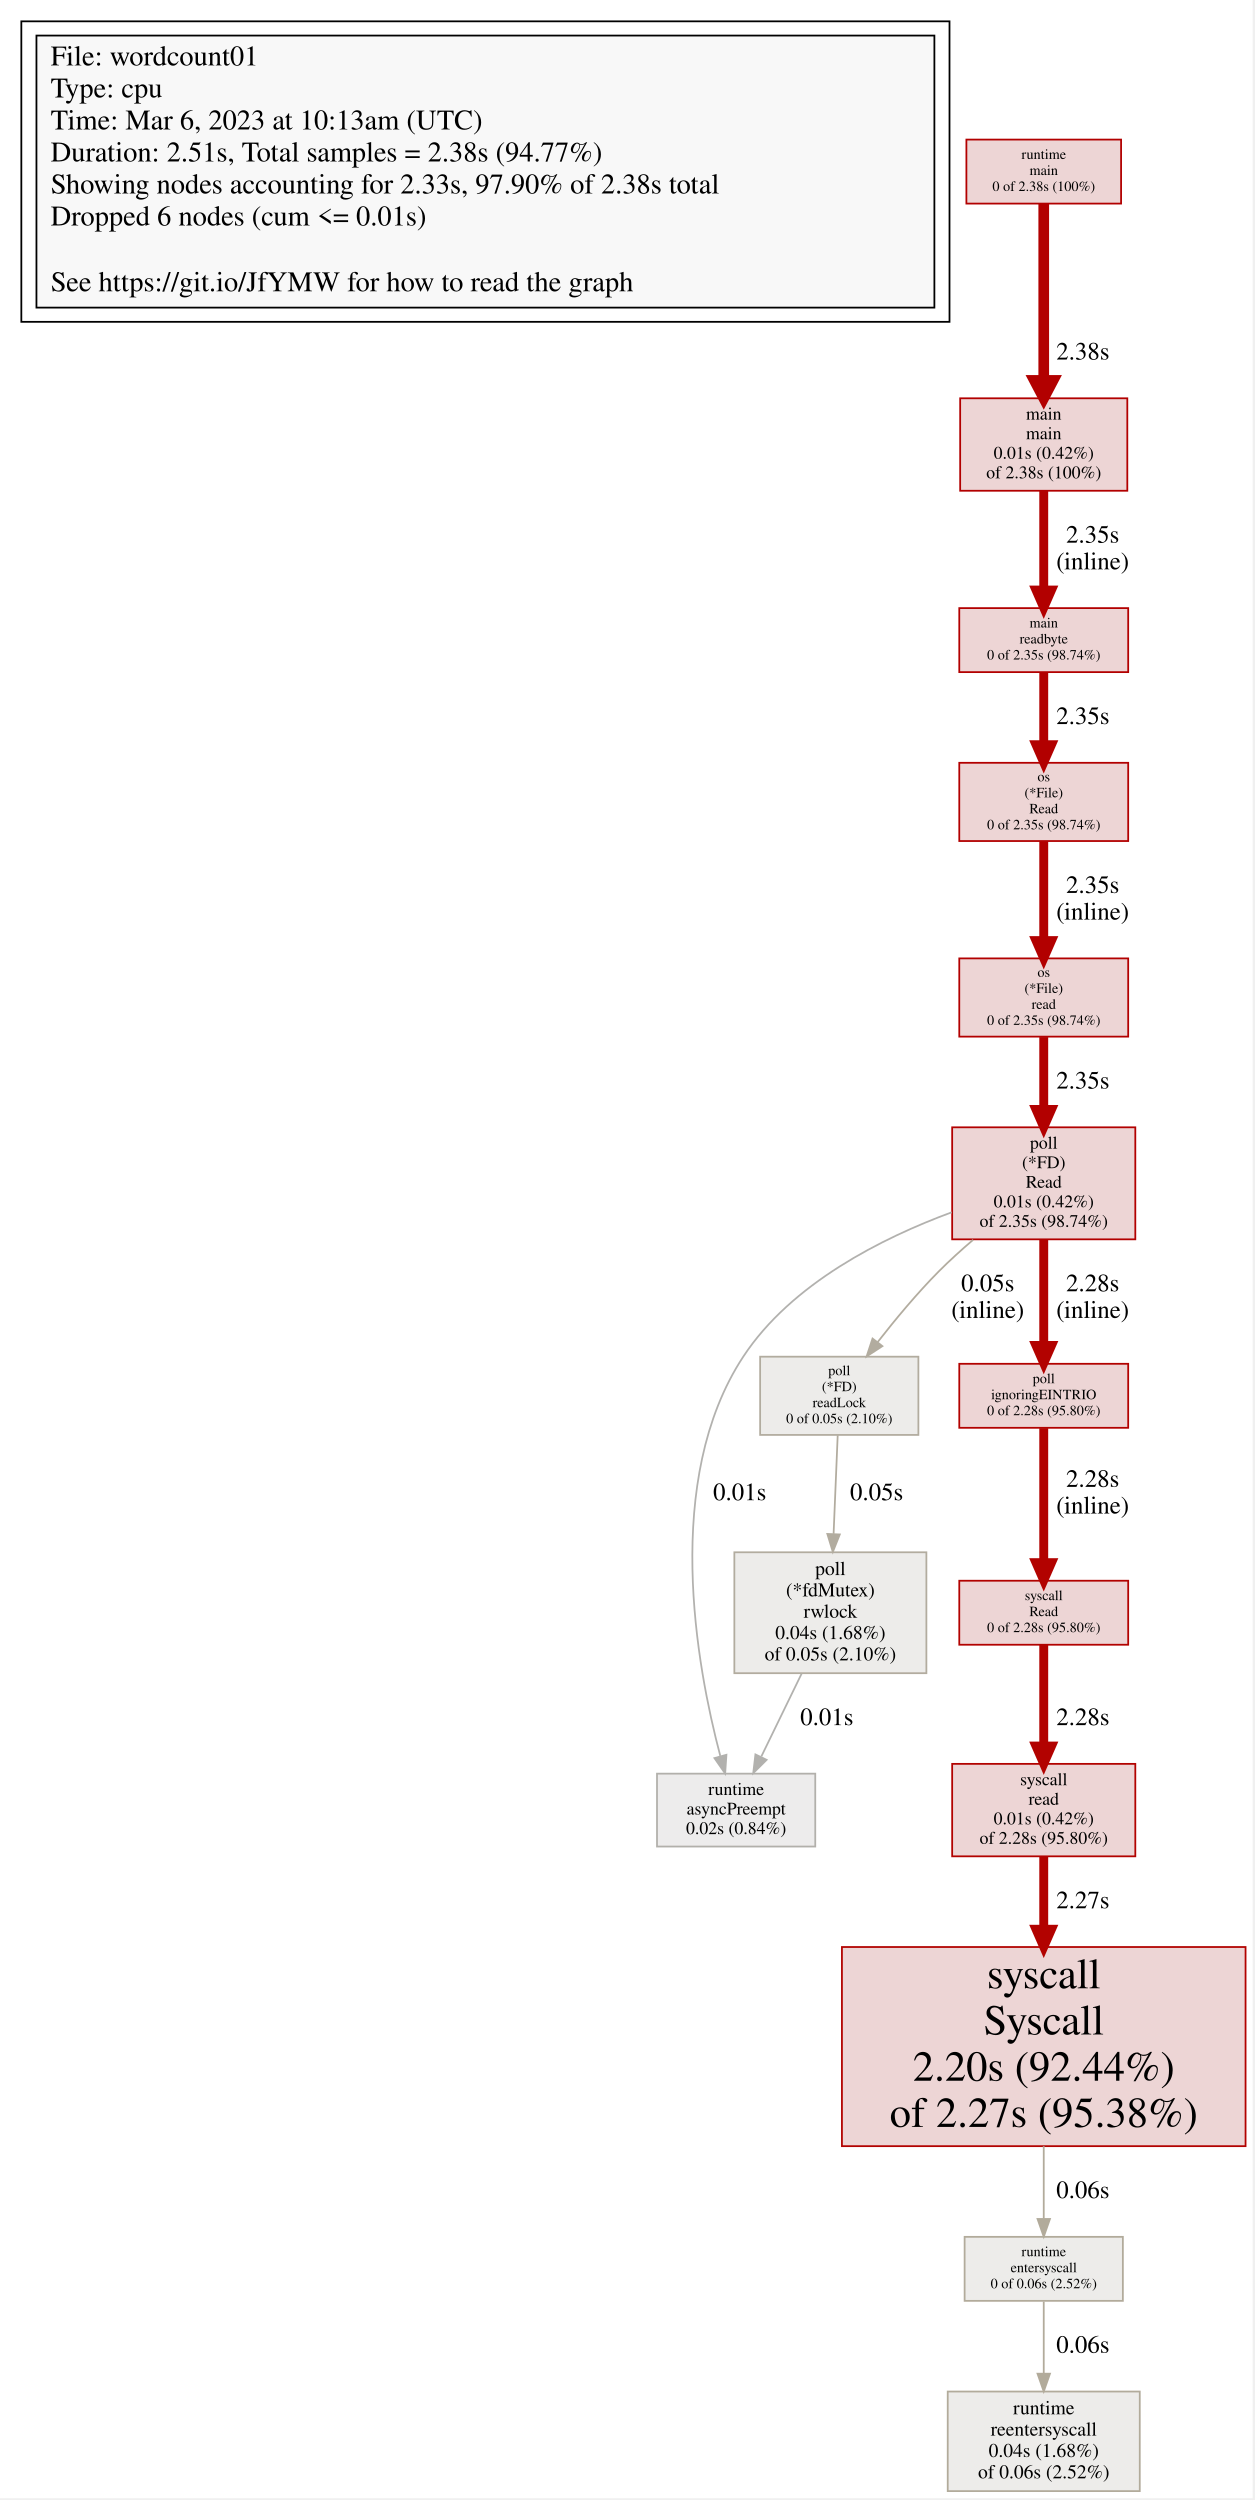
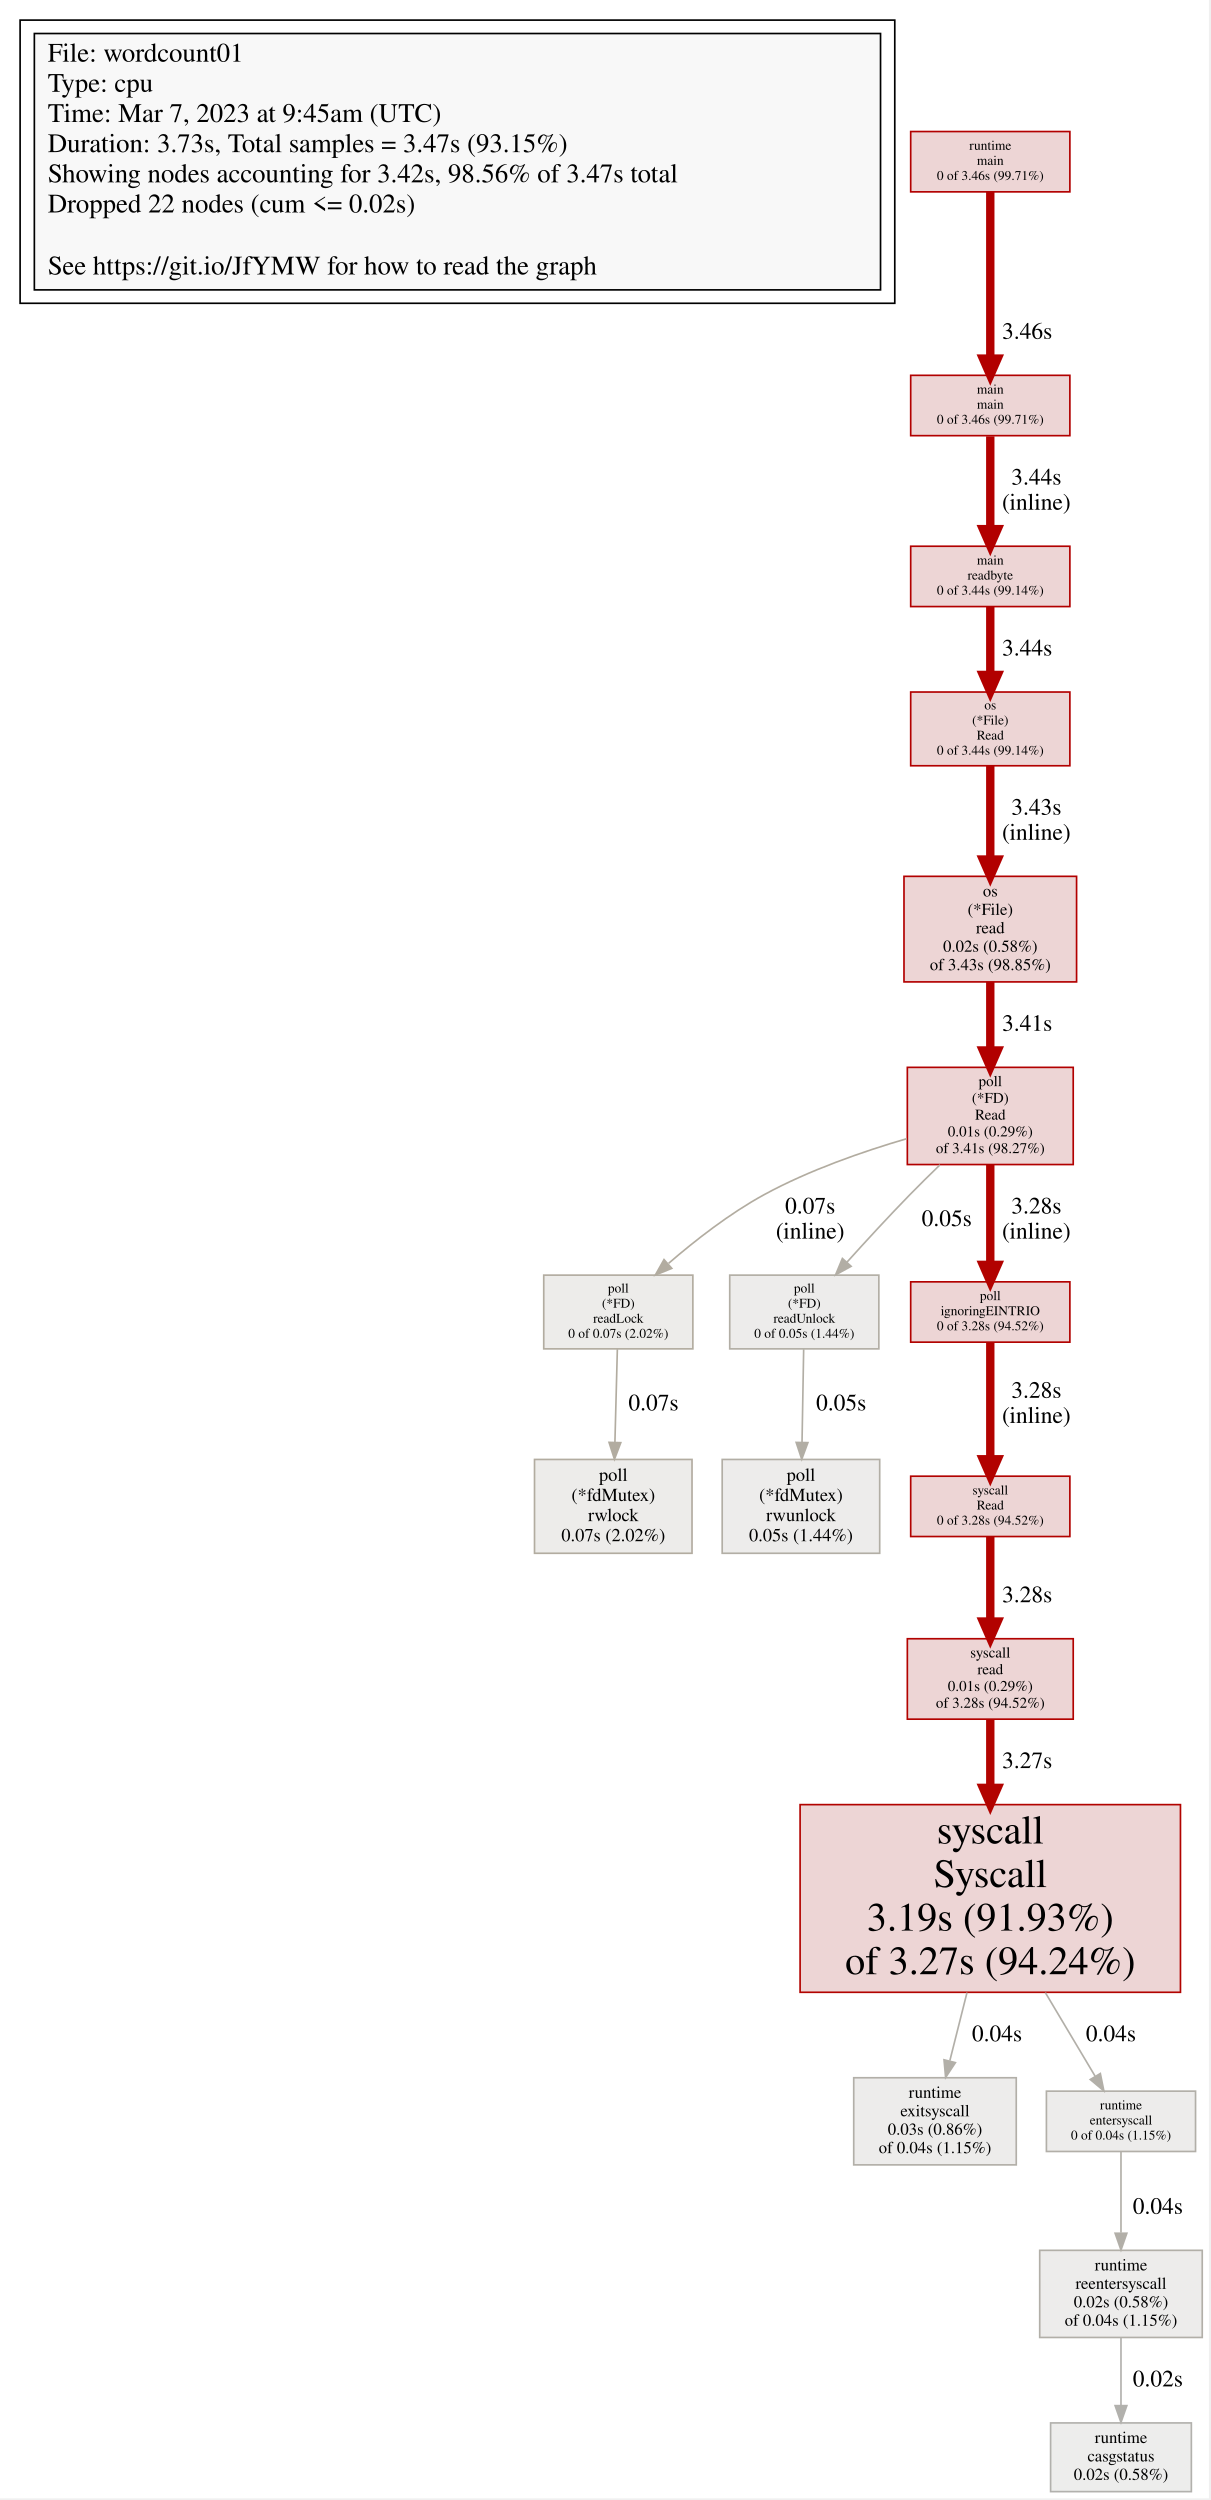
<svg xmlns="http://www.w3.org/2000/svg" xmlns:xlink="http://www.w3.org/1999/xlink" width="100%" height="100%">
  <g id="viewport" transform="scale(0.5,0.5) translate(0,0)">
-     <g id="graph0" class="graph" transform="scale(1 1) rotate(0) translate(4 1401)">
-       <polygon fill="white" stroke="transparent" points="-4,4 -4,-1401 700.5,-1401 700.5,4 -4,4" />
+     <g id="graph0" class="graph" transform="scale(1 1) rotate(0) translate(4 1487)">
+       <polygon fill="white" stroke="transparent" points="-4,4 -4,-1487 717.5,-1487 717.5,4 -4,4" />
      <g id="clust1" class="cluster">
-         <polygon fill="none" stroke="black" points="8,-1220 8,-1389 530,-1389 530,-1220 8,-1220" />
+         <polygon fill="none" stroke="black" points="8,-1306 8,-1475 530,-1475 530,-1306 8,-1306" />
      </g>
      <g id="node1" class="node">
        <g id="a_node1">
          <a xlink:title="wordcount01">
-             <polygon fill="#f8f8f8" stroke="black" points="521.5,-1381 16.5,-1381 16.5,-1228 521.5,-1228 521.5,-1381" />
-             <text text-anchor="start" x="24.5" y="-1364.2" font-family="Times,serif" font-size="16.00">File: wordcount01</text>
-             <text text-anchor="start" x="24.5" y="-1346.2" font-family="Times,serif" font-size="16.00">Type: cpu</text>
-             <text text-anchor="start" x="24.5" y="-1328.2" font-family="Times,serif" font-size="16.00">Time: Mar 6, 2023 at 10:13am (UTC)</text>
-             <text text-anchor="start" x="24.5" y="-1310.2" font-family="Times,serif" font-size="16.00">Duration: 2.51s, Total samples = 2.38s (94.77%)</text>
-             <text text-anchor="start" x="24.5" y="-1292.2" font-family="Times,serif" font-size="16.00">Showing nodes accounting for 2.33s, 97.90% of 2.38s total</text>
-             <text text-anchor="start" x="24.5" y="-1274.2" font-family="Times,serif" font-size="16.00">Dropped 6 nodes (cum &lt;= 0.01s)</text>
-             <text text-anchor="start" x="24.5" y="-1237.2" font-family="Times,serif" font-size="16.00">See https://git.io/JfYMW for how to read the graph</text>
+             <polygon fill="#f8f8f8" stroke="black" points="521.5,-1467 16.5,-1467 16.5,-1314 521.5,-1314 521.5,-1467" />
+             <text text-anchor="start" x="24.5" y="-1450.2" font-family="Times,serif" font-size="16.00">File: wordcount01</text>
+             <text text-anchor="start" x="24.5" y="-1432.2" font-family="Times,serif" font-size="16.00">Type: cpu</text>
+             <text text-anchor="start" x="24.5" y="-1414.2" font-family="Times,serif" font-size="16.00">Time: Mar 7, 2023 at 9:45am (UTC)</text>
+             <text text-anchor="start" x="24.5" y="-1396.2" font-family="Times,serif" font-size="16.00">Duration: 3.73s, Total samples = 3.47s (93.15%)</text>
+             <text text-anchor="start" x="24.5" y="-1378.2" font-family="Times,serif" font-size="16.00">Showing nodes accounting for 3.42s, 98.56% of 3.47s total</text>
+             <text text-anchor="start" x="24.5" y="-1360.2" font-family="Times,serif" font-size="16.00">Dropped 22 nodes (cum &lt;= 0.02s)</text>
+             <text text-anchor="start" x="24.5" y="-1323.2" font-family="Times,serif" font-size="16.00">See https://git.io/JfYMW for how to read the graph</text>
          </a>
        </g>
      </g>
      <g id="node1" class="node">
        <g id="a_node1">
-           <a xlink:title="syscall.Syscall (2.27s)">
-             <polygon fill="#edd5d5" stroke="#b20200" points="696.5,-306 469.5,-306 469.5,-194 696.5,-194 696.5,-306" />
-             <text text-anchor="middle" x="583" y="-282.8" font-family="Times,serif" font-size="24.00">syscall</text>
-             <text text-anchor="middle" x="583" y="-256.8" font-family="Times,serif" font-size="24.00">Syscall</text>
-             <text text-anchor="middle" x="583" y="-230.8" font-family="Times,serif" font-size="24.00">2.20s (92.44%)</text>
-             <text text-anchor="middle" x="583" y="-204.8" font-family="Times,serif" font-size="24.00">of 2.27s (95.38%)</text>
+           <a xlink:title="syscall.Syscall (3.27s)">
+             <polygon fill="#edd5d5" stroke="#b20300" points="700.5,-410 473.5,-410 473.5,-298 700.5,-298 700.5,-410" />
+             <text text-anchor="middle" x="587" y="-386.8" font-family="Times,serif" font-size="24.00">syscall</text>
+             <text text-anchor="middle" x="587" y="-360.8" font-family="Times,serif" font-size="24.00">Syscall</text>
+             <text text-anchor="middle" x="587" y="-334.8" font-family="Times,serif" font-size="24.00">3.19s (91.93%)</text>
+             <text text-anchor="middle" x="587" y="-308.8" font-family="Times,serif" font-size="24.00">of 3.27s (94.24%)</text>
+           </a>
+         </g>
+       </g>
+       <g id="node8" class="node">
+         <g id="a_node8">
+           <a xlink:title="runtime.exitsyscall (0.04s)">
+             <polygon fill="#edeceb" stroke="#b2afa8" points="602.5,-247 505.5,-247 505.5,-195 602.5,-195 602.5,-247" />
+             <text text-anchor="middle" x="554" y="-235" font-family="Times,serif" font-size="10.00">runtime</text>
+             <text text-anchor="middle" x="554" y="-224" font-family="Times,serif" font-size="10.00">exitsyscall</text>
+             <text text-anchor="middle" x="554" y="-213" font-family="Times,serif" font-size="10.00">0.03s (0.86%)</text>
+             <text text-anchor="middle" x="554" y="-202" font-family="Times,serif" font-size="10.00">of 0.04s (1.15%)</text>
+           </a>
+         </g>
+       </g>
+       <g id="edge16" class="edge">
+         <g id="a_edge16">
+           <a xlink:title="syscall.Syscall -&gt; runtime.exitsyscall (0.04s)">
+             <path fill="none" stroke="#b2afa8" d="M573.1,-297.82C569.63,-284.06 566.01,-269.67 562.86,-257.17" />
+             <polygon fill="#b2afa8" stroke="#b2afa8" points="566.18,-256.01 560.34,-247.17 559.39,-257.72 566.18,-256.01" />
+           </a>
+         </g>
+         <g id="a_edge16-label">
+           <a xlink:title="syscall.Syscall -&gt; runtime.exitsyscall (0.04s)">
+             <text text-anchor="middle" x="591" y="-268.8" font-family="Times,serif" font-size="14.00"> 0.04s</text>
+           </a>
+         </g>
+       </g>
+       <g id="node17" class="node">
+         <g id="a_node17">
+           <a xlink:title="runtime.entersyscall (0.04s)">
+             <polygon fill="#edeceb" stroke="#b2afa8" points="709.5,-239 620.5,-239 620.5,-203 709.5,-203 709.5,-239" />
+             <text text-anchor="middle" x="665" y="-228.1" font-family="Times,serif" font-size="8.00">runtime</text>
+             <text text-anchor="middle" x="665" y="-219.1" font-family="Times,serif" font-size="8.00">entersyscall</text>
+             <text text-anchor="middle" x="665" y="-210.1" font-family="Times,serif" font-size="8.00">0 of 0.04s (1.15%)</text>
+           </a>
+         </g>
+       </g>
+       <g id="edge15" class="edge">
+         <g id="a_edge15">
+           <a xlink:title="syscall.Syscall -&gt; runtime.entersyscall (0.04s)">
+             <path fill="none" stroke="#b2afa8" d="M619.85,-297.82C630.17,-280.5 641.07,-262.19 649.58,-247.9" />
+             <polygon fill="#b2afa8" stroke="#b2afa8" points="652.68,-249.53 654.79,-239.15 646.67,-245.95 652.68,-249.53" />
+           </a>
+         </g>
+         <g id="a_edge15-label">
+           <a xlink:title="syscall.Syscall -&gt; runtime.entersyscall (0.04s)">
+             <text text-anchor="middle" x="659" y="-268.8" font-family="Times,serif" font-size="14.00"> 0.04s</text>
+           </a>
+         </g>
+       </g>
+       <g id="node2" class="node">
+         <g id="a_node2">
+           <a xlink:title="runtime.main (3.46s)">
+             <polygon fill="#edd5d5" stroke="#b20000" points="634.5,-1408.5 539.5,-1408.5 539.5,-1372.5 634.5,-1372.5 634.5,-1408.5" />
+             <text text-anchor="middle" x="587" y="-1397.6" font-family="Times,serif" font-size="8.00">runtime</text>
+             <text text-anchor="middle" x="587" y="-1388.6" font-family="Times,serif" font-size="8.00">main</text>
+             <text text-anchor="middle" x="587" y="-1379.6" font-family="Times,serif" font-size="8.00">0 of 3.46s (99.71%)</text>
          </a>
        </g>
      </g>
      <g id="node14" class="node">
        <g id="a_node14">
-           <a xlink:title="runtime.entersyscall (0.06s)">
-             <polygon fill="#edecea" stroke="#b2ab9b" points="627.5,-143 538.5,-143 538.5,-107 627.5,-107 627.5,-143" />
-             <text text-anchor="middle" x="583" y="-132.1" font-family="Times,serif" font-size="8.00">runtime</text>
-             <text text-anchor="middle" x="583" y="-123.1" font-family="Times,serif" font-size="8.00">entersyscall</text>
-             <text text-anchor="middle" x="583" y="-114.1" font-family="Times,serif" font-size="8.00">0 of 0.06s (2.52%)</text>
+           <a xlink:title="main.main (3.46s)">
+             <polygon fill="#edd5d5" stroke="#b20000" points="634.5,-1263 539.5,-1263 539.5,-1227 634.5,-1227 634.5,-1263" />
+             <text text-anchor="middle" x="587" y="-1252.1" font-family="Times,serif" font-size="8.00">main</text>
+             <text text-anchor="middle" x="587" y="-1243.1" font-family="Times,serif" font-size="8.00">main</text>
+             <text text-anchor="middle" x="587" y="-1234.1" font-family="Times,serif" font-size="8.00">0 of 3.46s (99.71%)</text>
+           </a>
+         </g>
+       </g>
+       <g id="edge1" class="edge">
+         <g id="a_edge1">
+           <a xlink:title="runtime.main -&gt; main.main (3.46s)">
+             <path fill="none" stroke="#b20000" stroke-width="5" d="M587,-1372.48C587,-1347.99 587,-1302.56 587,-1273.33" />
+             <polygon fill="#b20000" stroke="#b20000" stroke-width="5" points="591.38,-1273 587,-1263 582.63,-1273 591.38,-1273" />
+           </a>
+         </g>
+         <g id="a_edge1-label">
+           <a xlink:title="runtime.main -&gt; main.main (3.46s)">
+             <text text-anchor="middle" x="609" y="-1284.8" font-family="Times,serif" font-size="14.00"> 3.46s</text>
+           </a>
+         </g>
+       </g>
+       <g id="node3" class="node">
+         <g id="a_node3">
+           <a xlink:title="internal/poll.(*FD).Read (3.41s)">
+             <polygon fill="#edd5d5" stroke="#b20000" points="636.5,-850 537.5,-850 537.5,-792 636.5,-792 636.5,-850" />
+             <text text-anchor="middle" x="587" y="-838.8" font-family="Times,serif" font-size="9.00">poll</text>
+             <text text-anchor="middle" x="587" y="-828.8" font-family="Times,serif" font-size="9.00">(*FD)</text>
+             <text text-anchor="middle" x="587" y="-818.8" font-family="Times,serif" font-size="9.00">Read</text>
+             <text text-anchor="middle" x="587" y="-808.8" font-family="Times,serif" font-size="9.00">0.01s (0.29%)</text>
+             <text text-anchor="middle" x="587" y="-798.8" font-family="Times,serif" font-size="9.00">of 3.41s (98.27%)</text>
+           </a>
+         </g>
+       </g>
+       <g id="node11" class="node">
+         <g id="a_node11">
+           <a xlink:title="internal/poll.(*FD).readLock (0.07s)">
+             <polygon fill="#edecea" stroke="#b2aca0" points="409.5,-726 320.5,-726 320.5,-682 409.5,-682 409.5,-726" />
+             <text text-anchor="middle" x="365" y="-715.6" font-family="Times,serif" font-size="8.00">poll</text>
+             <text text-anchor="middle" x="365" y="-706.6" font-family="Times,serif" font-size="8.00">(*FD)</text>
+             <text text-anchor="middle" x="365" y="-697.6" font-family="Times,serif" font-size="8.00">readLock</text>
+             <text text-anchor="middle" x="365" y="-688.6" font-family="Times,serif" font-size="8.00">0 of 0.07s (2.02%)</text>
+           </a>
+         </g>
+       </g>
+       <g id="edge10" class="edge">
+         <g id="a_edge10">
+           <a xlink:title="internal/poll.(*FD).Read -&gt; internal/poll.(*FD).readLock (0.07s)">
+             <path fill="none" stroke="#b2aca0" d="M537.2,-807.46C510.94,-799.78 478.74,-788.59 452,-774 431.54,-762.84 410.99,-746.82 395.01,-733.03" />
+             <polygon fill="#b2aca0" stroke="#b2aca0" points="396.91,-730.04 387.1,-726.06 392.29,-735.3 396.91,-730.04" />
+           </a>
+         </g>
+         <g id="a_edge10-label">
+           <a xlink:title="internal/poll.(*FD).Read -&gt; internal/poll.(*FD).readLock (0.07s)">
+             <text text-anchor="middle" x="479.5" y="-762.8" font-family="Times,serif" font-size="14.00"> 0.07s</text>
+             <text text-anchor="middle" x="479.5" y="-747.8" font-family="Times,serif" font-size="14.00"> (inline)</text>
+           </a>
+         </g>
+       </g>
+       <g id="node12" class="node">
+         <g id="a_node12">
+           <a xlink:title="internal/poll.(*FD).readUnlock (0.05s)">
+             <polygon fill="#edeceb" stroke="#b2aea5" points="520.5,-726 431.5,-726 431.5,-682 520.5,-682 520.5,-726" />
+             <text text-anchor="middle" x="476" y="-715.6" font-family="Times,serif" font-size="8.00">poll</text>
+             <text text-anchor="middle" x="476" y="-706.6" font-family="Times,serif" font-size="8.00">(*FD)</text>
+             <text text-anchor="middle" x="476" y="-697.6" font-family="Times,serif" font-size="8.00">readUnlock</text>
+             <text text-anchor="middle" x="476" y="-688.6" font-family="Times,serif" font-size="8.00">0 of 0.05s (1.44%)</text>
+           </a>
+         </g>
+       </g>
+       <g id="edge12" class="edge">
+         <g id="a_edge12">
+           <a xlink:title="internal/poll.(*FD).Read -&gt; internal/poll.(*FD).readUnlock (0.05s)">
+             <path fill="none" stroke="#b2aea5" d="M557,-791.84C550.97,-786.01 544.72,-779.86 539,-774 526.33,-761.02 512.71,-746.22 501.39,-733.66" />
+             <polygon fill="#b2aea5" stroke="#b2aea5" points="503.95,-731.27 494.67,-726.17 498.74,-735.95 503.95,-731.27" />
+           </a>
+         </g>
+         <g id="a_edge12-label">
+           <a xlink:title="internal/poll.(*FD).Read -&gt; internal/poll.(*FD).readUnlock (0.05s)">
+             <text text-anchor="middle" x="561" y="-755.3" font-family="Times,serif" font-size="14.00"> 0.05s</text>
+           </a>
+         </g>
+       </g>
+       <g id="node13" class="node">
+         <g id="a_node13">
+           <a xlink:title="internal/poll.ignoringEINTRIO (3.28s)">
+             <polygon fill="#edd5d5" stroke="#b20200" points="634.5,-722 539.5,-722 539.5,-686 634.5,-686 634.5,-722" />
+             <text text-anchor="middle" x="587" y="-711.1" font-family="Times,serif" font-size="8.00">poll</text>
+             <text text-anchor="middle" x="587" y="-702.1" font-family="Times,serif" font-size="8.00">ignoringEINTRIO</text>
+             <text text-anchor="middle" x="587" y="-693.1" font-family="Times,serif" font-size="8.00">0 of 3.28s (94.52%)</text>
+           </a>
+         </g>
+       </g>
+       <g id="edge6" class="edge">
+         <g id="a_edge6">
+           <a xlink:title="internal/poll.(*FD).Read -&gt; internal/poll.ignoringEINTRIO (3.28s)">
+             <path fill="none" stroke="#b20200" stroke-width="5" d="M587,-791.87C587,-773.72 587,-750.24 587,-732.27" />
+             <polygon fill="#b20200" stroke="#b20200" stroke-width="5" points="591.38,-732.14 587,-722.14 582.63,-732.14 591.38,-732.14" />
+           </a>
+         </g>
+         <g id="a_edge6-label">
+           <a xlink:title="internal/poll.(*FD).Read -&gt; internal/poll.ignoringEINTRIO (3.28s)">
+             <text text-anchor="middle" x="614.5" y="-762.8" font-family="Times,serif" font-size="14.00"> 3.28s</text>
+             <text text-anchor="middle" x="614.5" y="-747.8" font-family="Times,serif" font-size="14.00"> (inline)</text>
+           </a>
+         </g>
+       </g>
+       <g id="node4" class="node">
+         <g id="a_node4">
+           <a xlink:title="os.(*File).read (3.43s)">
+             <polygon fill="#edd5d5" stroke="#b20000" points="638.5,-964 535.5,-964 535.5,-901 638.5,-901 638.5,-964" />
+             <text text-anchor="middle" x="587" y="-952" font-family="Times,serif" font-size="10.00">os</text>
+             <text text-anchor="middle" x="587" y="-941" font-family="Times,serif" font-size="10.00">(*File)</text>
+             <text text-anchor="middle" x="587" y="-930" font-family="Times,serif" font-size="10.00">read</text>
+             <text text-anchor="middle" x="587" y="-919" font-family="Times,serif" font-size="10.00">0.02s (0.58%)</text>
+             <text text-anchor="middle" x="587" y="-908" font-family="Times,serif" font-size="10.00">of 3.43s (98.85%)</text>
+           </a>
+         </g>
+       </g>
+       <g id="edge5" class="edge">
+         <g id="a_edge5">
+           <a xlink:title="os.(*File).read -&gt; internal/poll.(*FD).Read (3.41s)">
+             <path fill="none" stroke="#b20000" stroke-width="5" d="M587,-901C587,-888.42 587,-873.69 587,-860.39" />
+             <polygon fill="#b20000" stroke="#b20000" stroke-width="5" points="591.38,-860.09 587,-850.09 582.63,-860.09 591.38,-860.09" />
+           </a>
+         </g>
+         <g id="a_edge5-label">
+           <a xlink:title="os.(*File).read -&gt; internal/poll.(*FD).Read (3.41s)">
+             <text text-anchor="middle" x="609" y="-871.8" font-family="Times,serif" font-size="14.00"> 3.41s</text>
+           </a>
+         </g>
+       </g>
+       <g id="node5" class="node">
+         <g id="a_node5">
+           <a xlink:title="internal/poll.(*fdMutex).rwlock (0.07s)">
+             <polygon fill="#edecea" stroke="#b2aca0" points="409,-616 315,-616 315,-560 409,-560 409,-616" />
+             <text text-anchor="middle" x="362" y="-603.2" font-family="Times,serif" font-size="11.00">poll</text>
+             <text text-anchor="middle" x="362" y="-591.2" font-family="Times,serif" font-size="11.00">(*fdMutex)</text>
+             <text text-anchor="middle" x="362" y="-579.2" font-family="Times,serif" font-size="11.00">rwlock</text>
+             <text text-anchor="middle" x="362" y="-567.2" font-family="Times,serif" font-size="11.00">0.07s (2.02%)</text>
+           </a>
+         </g>
+       </g>
+       <g id="node6" class="node">
+         <g id="a_node6">
+           <a xlink:title="syscall.read (3.28s)">
+             <polygon fill="#edd5d5" stroke="#b20200" points="636.5,-509 537.5,-509 537.5,-461 636.5,-461 636.5,-509" />
+             <text text-anchor="middle" x="587" y="-497.8" font-family="Times,serif" font-size="9.00">syscall</text>
+             <text text-anchor="middle" x="587" y="-487.8" font-family="Times,serif" font-size="9.00">read</text>
+             <text text-anchor="middle" x="587" y="-477.8" font-family="Times,serif" font-size="9.00">0.01s (0.29%)</text>
+             <text text-anchor="middle" x="587" y="-467.8" font-family="Times,serif" font-size="9.00">of 3.28s (94.52%)</text>
+           </a>
+         </g>
+       </g>
+       <g id="edge9" class="edge">
+         <g id="a_edge9">
+           <a xlink:title="syscall.read -&gt; syscall.Syscall (3.27s)">
+             <path fill="none" stroke="#b20300" stroke-width="5" d="M587,-460.94C587,-449.4 587,-434.79 587,-420.13" />
+             <polygon fill="#b20300" stroke="#b20300" stroke-width="5" points="591.38,-420.02 587,-410.02 582.63,-420.02 591.38,-420.02" />
+           </a>
+         </g>
+         <g id="a_edge9-label">
+           <a xlink:title="syscall.read -&gt; syscall.Syscall (3.27s)">
+             <text text-anchor="middle" x="609" y="-431.8" font-family="Times,serif" font-size="14.00"> 3.27s</text>
+           </a>
+         </g>
+       </g>
+       <g id="node7" class="node">
+         <g id="a_node7">
+           <a xlink:title="internal/poll.(*fdMutex).rwunlock (0.05s)">
+             <polygon fill="#edeceb" stroke="#b2aea5" points="521,-616 427,-616 427,-560 521,-560 521,-616" />
+             <text text-anchor="middle" x="474" y="-603.2" font-family="Times,serif" font-size="11.00">poll</text>
+             <text text-anchor="middle" x="474" y="-591.2" font-family="Times,serif" font-size="11.00">(*fdMutex)</text>
+             <text text-anchor="middle" x="474" y="-579.2" font-family="Times,serif" font-size="11.00">rwunlock</text>
+             <text text-anchor="middle" x="474" y="-567.2" font-family="Times,serif" font-size="11.00">0.05s (1.44%)</text>
+           </a>
+         </g>
+       </g>
+       <g id="node9" class="node">
+         <g id="a_node9">
+           <a xlink:title="runtime.reentersyscall (0.04s)">
+             <polygon fill="#edeceb" stroke="#b2afa8" points="713.5,-144 616.5,-144 616.5,-92 713.5,-92 713.5,-144" />
+             <text text-anchor="middle" x="665" y="-132" font-family="Times,serif" font-size="10.00">runtime</text>
+             <text text-anchor="middle" x="665" y="-121" font-family="Times,serif" font-size="10.00">reentersyscall</text>
+             <text text-anchor="middle" x="665" y="-110" font-family="Times,serif" font-size="10.00">0.02s (0.58%)</text>
+             <text text-anchor="middle" x="665" y="-99" font-family="Times,serif" font-size="10.00">of 0.04s (1.15%)</text>
+           </a>
+         </g>
+       </g>
+       <g id="node10" class="node">
+         <g id="a_node10">
+           <a xlink:title="runtime.casgstatus (0.02s)">
+             <polygon fill="#ededec" stroke="#b2b1ad" points="707,-41 623,-41 623,0 707,0 707,-41" />
+             <text text-anchor="middle" x="665" y="-29" font-family="Times,serif" font-size="10.00">runtime</text>
+             <text text-anchor="middle" x="665" y="-18" font-family="Times,serif" font-size="10.00">casgstatus</text>
+             <text text-anchor="middle" x="665" y="-7" font-family="Times,serif" font-size="10.00">0.02s (0.58%)</text>
+           </a>
+         </g>
+       </g>
+       <g id="edge17" class="edge">
+         <g id="a_edge17">
+           <a xlink:title="runtime.reentersyscall -&gt; runtime.casgstatus (0.02s)">
+             <path fill="none" stroke="#b2b1ad" d="M665,-91.91C665,-79.56 665,-64.58 665,-51.62" />
+             <polygon fill="#b2b1ad" stroke="#b2b1ad" points="668.5,-51.31 665,-41.31 661.5,-51.31 668.5,-51.31" />
+           </a>
+         </g>
+         <g id="a_edge17-label">
+           <a xlink:title="runtime.reentersyscall -&gt; runtime.casgstatus (0.02s)">
+             <text text-anchor="middle" x="687" y="-62.8" font-family="Times,serif" font-size="14.00"> 0.02s</text>
          </a>
        </g>
      </g>
      <g id="edge11" class="edge">
        <g id="a_edge11">
-           <a xlink:title="syscall.Syscall -&gt; runtime.entersyscall (0.06s)">
-             <path fill="none" stroke="#b2ab9b" d="M583,-193.98C583,-179.87 583,-165.31 583,-153.3" />
-             <polygon fill="#b2ab9b" stroke="#b2ab9b" points="586.5,-153.07 583,-143.07 579.5,-153.07 586.5,-153.07" />
+           <a xlink:title="internal/poll.(*FD).readLock -&gt; internal/poll.(*fdMutex).rwlock (0.07s)">
+             <path fill="none" stroke="#b2aca0" d="M364.44,-681.82C364.03,-666.25 363.47,-644.67 362.98,-626.24" />
+             <polygon fill="#b2aca0" stroke="#b2aca0" points="366.48,-626.01 362.71,-616.11 359.48,-626.2 366.48,-626.01" />
          </a>
        </g>
        <g id="a_edge11-label">
-           <a xlink:title="syscall.Syscall -&gt; runtime.entersyscall (0.06s)">
-             <text text-anchor="middle" x="605" y="-164.8" font-family="Times,serif" font-size="14.00"> 0.06s</text>
-           </a>
-         </g>
-       </g>
-       <g id="node2" class="node">
-         <g id="a_node2">
-           <a xlink:title="runtime.main (2.38s)">
-             <polygon fill="#edd5d5" stroke="#b20000" points="626.5,-1322.5 539.5,-1322.5 539.5,-1286.5 626.5,-1286.5 626.5,-1322.5" />
-             <text text-anchor="middle" x="583" y="-1311.6" font-family="Times,serif" font-size="8.00">runtime</text>
-             <text text-anchor="middle" x="583" y="-1302.6" font-family="Times,serif" font-size="8.00">main</text>
-             <text text-anchor="middle" x="583" y="-1293.6" font-family="Times,serif" font-size="8.00">0 of 2.38s (100%)</text>
-           </a>
-         </g>
-       </g>
-       <g id="node4" class="node">
-         <g id="a_node4">
-           <a xlink:title="main.main (2.38s)">
-             <polygon fill="#edd5d5" stroke="#b20000" points="630,-1177 536,-1177 536,-1125 630,-1125 630,-1177" />
-             <text text-anchor="middle" x="583" y="-1165" font-family="Times,serif" font-size="10.00">main</text>
-             <text text-anchor="middle" x="583" y="-1154" font-family="Times,serif" font-size="10.00">main</text>
-             <text text-anchor="middle" x="583" y="-1143" font-family="Times,serif" font-size="10.00">0.01s (0.42%)</text>
-             <text text-anchor="middle" x="583" y="-1132" font-family="Times,serif" font-size="10.00">of 2.38s (100%)</text>
-           </a>
-         </g>
-       </g>
-       <g id="edge1" class="edge">
-         <g id="a_edge1">
-           <a xlink:title="runtime.main -&gt; main.main (2.38s)">
-             <path fill="none" stroke="#b20000" stroke-width="6" d="M583,-1286.42C583,-1262.43 583,-1218.22 583,-1187.07" />
-             <polygon fill="#b20000" stroke="#b20000" stroke-width="6" points="588.25,-1187.05 583,-1177.05 577.75,-1187.05 588.25,-1187.05" />
-           </a>
-         </g>
-         <g id="a_edge1-label">
-           <a xlink:title="runtime.main -&gt; main.main (2.38s)">
-             <text text-anchor="middle" x="605" y="-1198.8" font-family="Times,serif" font-size="14.00"> 2.38s</text>
-           </a>
-         </g>
-       </g>
-       <g id="node3" class="node">
-         <g id="a_node3">
-           <a xlink:title="internal/poll.(*FD).Read (2.35s)">
-             <polygon fill="#edd5d5" stroke="#b20000" points="634.5,-767 531.5,-767 531.5,-704 634.5,-704 634.5,-767" />
-             <text text-anchor="middle" x="583" y="-755" font-family="Times,serif" font-size="10.00">poll</text>
-             <text text-anchor="middle" x="583" y="-744" font-family="Times,serif" font-size="10.00">(*FD)</text>
-             <text text-anchor="middle" x="583" y="-733" font-family="Times,serif" font-size="10.00">Read</text>
-             <text text-anchor="middle" x="583" y="-722" font-family="Times,serif" font-size="10.00">0.01s (0.42%)</text>
-             <text text-anchor="middle" x="583" y="-711" font-family="Times,serif" font-size="10.00">of 2.35s (98.74%)</text>
-           </a>
-         </g>
-       </g>
-       <g id="node8" class="node">
-         <g id="a_node8">
-           <a xlink:title="runtime.asyncPreempt (0.02s)">
-             <polygon fill="#edecec" stroke="#b2b0ab" points="454.5,-403.5 365.5,-403.5 365.5,-362.5 454.5,-362.5 454.5,-403.5" />
-             <text text-anchor="middle" x="410" y="-391.5" font-family="Times,serif" font-size="10.00">runtime</text>
-             <text text-anchor="middle" x="410" y="-380.5" font-family="Times,serif" font-size="10.00">asyncPreempt</text>
-             <text text-anchor="middle" x="410" y="-369.5" font-family="Times,serif" font-size="10.00">0.02s (0.84%)</text>
+           <a xlink:title="internal/poll.(*FD).readLock -&gt; internal/poll.(*fdMutex).rwlock (0.07s)">
+             <text text-anchor="middle" x="386" y="-645.3" font-family="Times,serif" font-size="14.00"> 0.07s</text>
+           </a>
+         </g>
+       </g>
+       <g id="edge13" class="edge">
+         <g id="a_edge13">
+           <a xlink:title="internal/poll.(*FD).readUnlock -&gt; internal/poll.(*fdMutex).rwunlock (0.05s)">
+             <path fill="none" stroke="#b2aea5" d="M475.63,-681.82C475.36,-666.25 474.98,-644.67 474.65,-626.24" />
+             <polygon fill="#b2aea5" stroke="#b2aea5" points="478.15,-626.04 474.48,-616.11 471.15,-626.17 478.15,-626.04" />
+           </a>
+         </g>
+         <g id="a_edge13-label">
+           <a xlink:title="internal/poll.(*FD).readUnlock -&gt; internal/poll.(*fdMutex).rwunlock (0.05s)">
+             <text text-anchor="middle" x="498" y="-645.3" font-family="Times,serif" font-size="14.00"> 0.05s</text>
+           </a>
+         </g>
+       </g>
+       <g id="node18" class="node">
+         <g id="a_node18">
+           <a xlink:title="syscall.Read (3.28s)">
+             <polygon fill="#edd5d5" stroke="#b20200" points="634.5,-606 539.5,-606 539.5,-570 634.5,-570 634.5,-606" />
+             <text text-anchor="middle" x="587" y="-595.1" font-family="Times,serif" font-size="8.00">syscall</text>
+             <text text-anchor="middle" x="587" y="-586.1" font-family="Times,serif" font-size="8.00">Read</text>
+             <text text-anchor="middle" x="587" y="-577.1" font-family="Times,serif" font-size="8.00">0 of 3.28s (94.52%)</text>
+           </a>
+         </g>
+       </g>
+       <g id="edge7" class="edge">
+         <g id="a_edge7">
+           <a xlink:title="internal/poll.ignoringEINTRIO -&gt; syscall.Read (3.28s)">
+             <path fill="none" stroke="#b20200" stroke-width="5" d="M587,-685.69C587,-667.25 587,-637.82 587,-616.26" />
+             <polygon fill="#b20200" stroke="#b20200" stroke-width="5" points="591.38,-616.1 587,-606.1 582.63,-616.1 591.38,-616.1" />
+           </a>
+         </g>
+         <g id="a_edge7-label">
+           <a xlink:title="internal/poll.ignoringEINTRIO -&gt; syscall.Read (3.28s)">
+             <text text-anchor="middle" x="614.5" y="-652.8" font-family="Times,serif" font-size="14.00"> 3.28s</text>
+             <text text-anchor="middle" x="614.5" y="-637.8" font-family="Times,serif" font-size="14.00"> (inline)</text>
+           </a>
+         </g>
+       </g>
+       <g id="node15" class="node">
+         <g id="a_node15">
+           <a xlink:title="main.readbyte (3.44s)">
+             <polygon fill="#edd5d5" stroke="#b20000" points="634.5,-1161 539.5,-1161 539.5,-1125 634.5,-1125 634.5,-1161" />
+             <text text-anchor="middle" x="587" y="-1150.1" font-family="Times,serif" font-size="8.00">main</text>
+             <text text-anchor="middle" x="587" y="-1141.1" font-family="Times,serif" font-size="8.00">readbyte</text>
+             <text text-anchor="middle" x="587" y="-1132.1" font-family="Times,serif" font-size="8.00">0 of 3.44s (99.14%)</text>
+           </a>
+         </g>
+       </g>
+       <g id="edge2" class="edge">
+         <g id="a_edge2">
+           <a xlink:title="main.main -&gt; main.readbyte (3.44s)">
+             <path fill="none" stroke="#b20000" stroke-width="5" d="M587,-1226.58C587,-1211.38 587,-1189.07 587,-1171.46" />
+             <polygon fill="#b20000" stroke="#b20000" stroke-width="5" points="591.38,-1171.22 587,-1161.22 582.63,-1171.22 591.38,-1171.22" />
+           </a>
+         </g>
+         <g id="a_edge2-label">
+           <a xlink:title="main.main -&gt; main.readbyte (3.44s)">
+             <text text-anchor="middle" x="614.5" y="-1197.8" font-family="Times,serif" font-size="14.00"> 3.44s</text>
+             <text text-anchor="middle" x="614.5" y="-1182.8" font-family="Times,serif" font-size="14.00"> (inline)</text>
+           </a>
+         </g>
+       </g>
+       <g id="node16" class="node">
+         <g id="a_node16">
+           <a xlink:title="os.(*File).Read (3.44s)">
+             <polygon fill="#edd5d5" stroke="#b20000" points="634.5,-1074 539.5,-1074 539.5,-1030 634.5,-1030 634.5,-1074" />
+             <text text-anchor="middle" x="587" y="-1063.6" font-family="Times,serif" font-size="8.00">os</text>
+             <text text-anchor="middle" x="587" y="-1054.6" font-family="Times,serif" font-size="8.00">(*File)</text>
+             <text text-anchor="middle" x="587" y="-1045.6" font-family="Times,serif" font-size="8.00">Read</text>
+             <text text-anchor="middle" x="587" y="-1036.6" font-family="Times,serif" font-size="8.00">0 of 3.44s (99.14%)</text>
+           </a>
+         </g>
+       </g>
+       <g id="edge3" class="edge">
+         <g id="a_edge3">
+           <a xlink:title="main.readbyte -&gt; os.(*File).Read (3.44s)">
+             <path fill="none" stroke="#b20000" stroke-width="5" d="M587,-1124.84C587,-1113.44 587,-1098.13 587,-1084.58" />
+             <polygon fill="#b20000" stroke="#b20000" stroke-width="5" points="591.38,-1084.19 587,-1074.19 582.63,-1084.19 591.38,-1084.19" />
+           </a>
+         </g>
+         <g id="a_edge3-label">
+           <a xlink:title="main.readbyte -&gt; os.(*File).Read (3.44s)">
+             <text text-anchor="middle" x="609" y="-1095.8" font-family="Times,serif" font-size="14.00"> 3.44s</text>
+           </a>
+         </g>
+       </g>
+       <g id="edge4" class="edge">
+         <g id="a_edge4">
+           <a xlink:title="os.(*File).Read -&gt; os.(*File).read (3.43s)">
+             <path fill="none" stroke="#b20000" stroke-width="5" d="M587,-1029.99C587,-1014.51 587,-992.96 587,-974.15" />
+             <polygon fill="#b20000" stroke="#b20000" stroke-width="5" points="591.38,-974.04 587,-964.04 582.63,-974.04 591.38,-974.04" />
+           </a>
+         </g>
+         <g id="a_edge4-label">
+           <a xlink:title="os.(*File).Read -&gt; os.(*File).read (3.43s)">
+             <text text-anchor="middle" x="614.5" y="-1000.8" font-family="Times,serif" font-size="14.00"> 3.43s</text>
+             <text text-anchor="middle" x="614.5" y="-985.8" font-family="Times,serif" font-size="14.00"> (inline)</text>
          </a>
        </g>
      </g>
      <g id="edge14" class="edge">
        <g id="a_edge14">
-           <a xlink:title="internal/poll.(*FD).Read -&gt; runtime.asyncPreempt (0.01s)">
-             <path fill="none" stroke="#b2b1ae" d="M531.21,-719.2C492.24,-704.82 441.08,-679.23 414,-638 368.45,-568.66 387.68,-464.07 401.09,-413.48" />
-             <polygon fill="#b2b1ae" stroke="#b2b1ae" points="404.54,-414.11 403.83,-403.54 397.8,-412.24 404.54,-414.11" />
+           <a xlink:title="runtime.entersyscall -&gt; runtime.reentersyscall (0.04s)">
+             <path fill="none" stroke="#b2afa8" d="M665,-202.87C665,-189.66 665,-170.95 665,-154.55" />
+             <polygon fill="#b2afa8" stroke="#b2afa8" points="668.5,-154.19 665,-144.19 661.5,-154.19 668.5,-154.19" />
          </a>
        </g>
        <g id="a_edge14-label">
-           <a xlink:title="internal/poll.(*FD).Read -&gt; runtime.asyncPreempt (0.01s)">
-             <text text-anchor="middle" x="412" y="-557.3" font-family="Times,serif" font-size="14.00"> 0.01s</text>
-           </a>
-         </g>
-       </g>
-       <g id="node9" class="node">
-         <g id="a_node9">
-           <a xlink:title="internal/poll.(*FD).readLock (0.05s)">
-             <polygon fill="#edecea" stroke="#b2ac9f" points="512.5,-638 423.5,-638 423.5,-594 512.5,-594 512.5,-638" />
-             <text text-anchor="middle" x="468" y="-627.6" font-family="Times,serif" font-size="8.00">poll</text>
-             <text text-anchor="middle" x="468" y="-618.6" font-family="Times,serif" font-size="8.00">(*FD)</text>
-             <text text-anchor="middle" x="468" y="-609.6" font-family="Times,serif" font-size="8.00">readLock</text>
-             <text text-anchor="middle" x="468" y="-600.6" font-family="Times,serif" font-size="8.00">0 of 0.05s (2.10%)</text>
-           </a>
-         </g>
-       </g>
-       <g id="edge12" class="edge">
-         <g id="a_edge12">
-           <a xlink:title="internal/poll.(*FD).Read -&gt; internal/poll.(*FD).readLock (0.05s)">
-             <path fill="none" stroke="#b2ac9f" d="M543.31,-703.74C536.66,-698.06 529.98,-692.02 524,-686 511.78,-673.7 499.5,-658.9 489.56,-646.17" />
-             <polygon fill="#b2ac9f" stroke="#b2ac9f" points="492.26,-643.94 483.39,-638.15 486.71,-648.21 492.26,-643.94" />
-           </a>
-         </g>
-         <g id="a_edge12-label">
-           <a xlink:title="internal/poll.(*FD).Read -&gt; internal/poll.(*FD).readLock (0.05s)">
-             <text text-anchor="middle" x="551.5" y="-674.8" font-family="Times,serif" font-size="14.00"> 0.05s</text>
-             <text text-anchor="middle" x="551.5" y="-659.8" font-family="Times,serif" font-size="14.00"> (inline)</text>
-           </a>
-         </g>
-       </g>
-       <g id="node10" class="node">
-         <g id="a_node10">
-           <a xlink:title="internal/poll.ignoringEINTRIO (2.28s)">
-             <polygon fill="#edd5d5" stroke="#b20200" points="630.5,-634 535.5,-634 535.5,-598 630.5,-598 630.5,-634" />
-             <text text-anchor="middle" x="583" y="-623.1" font-family="Times,serif" font-size="8.00">poll</text>
-             <text text-anchor="middle" x="583" y="-614.1" font-family="Times,serif" font-size="8.00">ignoringEINTRIO</text>
-             <text text-anchor="middle" x="583" y="-605.1" font-family="Times,serif" font-size="8.00">0 of 2.28s (95.80%)</text>
-           </a>
-         </g>
-       </g>
-       <g id="edge6" class="edge">
-         <g id="a_edge6">
-           <a xlink:title="internal/poll.(*FD).Read -&gt; internal/poll.ignoringEINTRIO (2.28s)">
-             <path fill="none" stroke="#b20200" stroke-width="5" d="M583,-703.93C583,-685.49 583,-662.19 583,-644.36" />
-             <polygon fill="#b20200" stroke="#b20200" stroke-width="5" points="587.38,-644.31 583,-634.31 578.63,-644.31 587.38,-644.31" />
-           </a>
-         </g>
-         <g id="a_edge6-label">
-           <a xlink:title="internal/poll.(*FD).Read -&gt; internal/poll.ignoringEINTRIO (2.28s)">
-             <text text-anchor="middle" x="610.5" y="-674.8" font-family="Times,serif" font-size="14.00"> 2.28s</text>
-             <text text-anchor="middle" x="610.5" y="-659.8" font-family="Times,serif" font-size="14.00"> (inline)</text>
-           </a>
-         </g>
-       </g>
-       <g id="node11" class="node">
-         <g id="a_node11">
-           <a xlink:title="main.readbyte (2.35s)">
-             <polygon fill="#edd5d5" stroke="#b20000" points="630.5,-1059 535.5,-1059 535.5,-1023 630.5,-1023 630.5,-1059" />
-             <text text-anchor="middle" x="583" y="-1048.1" font-family="Times,serif" font-size="8.00">main</text>
-             <text text-anchor="middle" x="583" y="-1039.1" font-family="Times,serif" font-size="8.00">readbyte</text>
-             <text text-anchor="middle" x="583" y="-1030.1" font-family="Times,serif" font-size="8.00">0 of 2.35s (98.74%)</text>
-           </a>
-         </g>
-       </g>
-       <g id="edge2" class="edge">
-         <g id="a_edge2">
-           <a xlink:title="main.main -&gt; main.readbyte (2.35s)">
-             <path fill="none" stroke="#b20000" stroke-width="5" d="M583,-1124.95C583,-1108.39 583,-1086.67 583,-1069.61" />
-             <polygon fill="#b20000" stroke="#b20000" stroke-width="5" points="587.38,-1069.17 583,-1059.17 578.63,-1069.17 587.38,-1069.17" />
-           </a>
-         </g>
-         <g id="a_edge2-label">
-           <a xlink:title="main.main -&gt; main.readbyte (2.35s)">
-             <text text-anchor="middle" x="610.5" y="-1095.8" font-family="Times,serif" font-size="14.00"> 2.35s</text>
-             <text text-anchor="middle" x="610.5" y="-1080.8" font-family="Times,serif" font-size="14.00"> (inline)</text>
-           </a>
-         </g>
-       </g>
-       <g id="node5" class="node">
-         <g id="a_node5">
-           <a xlink:title="syscall.read (2.28s)">
-             <polygon fill="#edd5d5" stroke="#b20200" points="634.5,-409 531.5,-409 531.5,-357 634.5,-357 634.5,-409" />
-             <text text-anchor="middle" x="583" y="-397" font-family="Times,serif" font-size="10.00">syscall</text>
-             <text text-anchor="middle" x="583" y="-386" font-family="Times,serif" font-size="10.00">read</text>
-             <text text-anchor="middle" x="583" y="-375" font-family="Times,serif" font-size="10.00">0.01s (0.42%)</text>
-             <text text-anchor="middle" x="583" y="-364" font-family="Times,serif" font-size="10.00">of 2.28s (95.80%)</text>
-           </a>
-         </g>
-       </g>
-       <g id="edge9" class="edge">
-         <g id="a_edge9">
-           <a xlink:title="syscall.read -&gt; syscall.Syscall (2.27s)">
-             <path fill="none" stroke="#b20200" stroke-width="5" d="M583,-356.74C583,-345.14 583,-330.78 583,-316.42" />
-             <polygon fill="#b20200" stroke="#b20200" stroke-width="5" points="587.38,-316.01 583,-306.01 578.63,-316.01 587.38,-316.01" />
-           </a>
-         </g>
-         <g id="a_edge9-label">
-           <a xlink:title="syscall.read -&gt; syscall.Syscall (2.27s)">
-             <text text-anchor="middle" x="605" y="-327.8" font-family="Times,serif" font-size="14.00"> 2.27s</text>
-           </a>
-         </g>
-       </g>
-       <g id="node6" class="node">
-         <g id="a_node6">
-           <a xlink:title="runtime.reentersyscall (0.06s)">
-             <polygon fill="#edecea" stroke="#b2ab9b" points="637,-56 529,-56 529,0 637,0 637,-56" />
-             <text text-anchor="middle" x="583" y="-43.2" font-family="Times,serif" font-size="11.00">runtime</text>
-             <text text-anchor="middle" x="583" y="-31.2" font-family="Times,serif" font-size="11.00">reentersyscall</text>
-             <text text-anchor="middle" x="583" y="-19.2" font-family="Times,serif" font-size="11.00">0.04s (1.68%)</text>
-             <text text-anchor="middle" x="583" y="-7.2" font-family="Times,serif" font-size="11.00">of 0.06s (2.52%)</text>
-           </a>
-         </g>
-       </g>
-       <g id="node7" class="node">
-         <g id="a_node7">
-           <a xlink:title="internal/poll.(*fdMutex).rwlock (0.05s)">
-             <polygon fill="#edecea" stroke="#b2ac9f" points="517,-528 409,-528 409,-460 517,-460 517,-528" />
-             <text text-anchor="middle" x="463" y="-515.2" font-family="Times,serif" font-size="11.00">poll</text>
-             <text text-anchor="middle" x="463" y="-503.2" font-family="Times,serif" font-size="11.00">(*fdMutex)</text>
-             <text text-anchor="middle" x="463" y="-491.2" font-family="Times,serif" font-size="11.00">rwlock</text>
-             <text text-anchor="middle" x="463" y="-479.2" font-family="Times,serif" font-size="11.00">0.04s (1.68%)</text>
-             <text text-anchor="middle" x="463" y="-467.2" font-family="Times,serif" font-size="11.00">of 0.05s (2.10%)</text>
-           </a>
-         </g>
-       </g>
-       <g id="edge15" class="edge">
-         <g id="a_edge15">
-           <a xlink:title="internal/poll.(*fdMutex).rwlock -&gt; runtime.asyncPreempt (0.01s)">
-             <path fill="none" stroke="#b2b1ae" d="M446.81,-459.7C439.59,-444.85 431.16,-427.51 424.18,-413.17" />
-             <polygon fill="#b2b1ae" stroke="#b2b1ae" points="427.15,-411.26 419.62,-403.79 420.85,-414.32 427.15,-411.26" />
-           </a>
-         </g>
-         <g id="a_edge15-label">
-           <a xlink:title="internal/poll.(*fdMutex).rwlock -&gt; runtime.asyncPreempt (0.01s)">
-             <text text-anchor="middle" x="461" y="-430.8" font-family="Times,serif" font-size="14.00"> 0.01s</text>
-           </a>
-         </g>
-       </g>
-       <g id="edge13" class="edge">
-         <g id="a_edge13">
-           <a xlink:title="internal/poll.(*FD).readLock -&gt; internal/poll.(*fdMutex).rwlock (0.05s)">
-             <path fill="none" stroke="#b2ac9f" d="M467.12,-593.82C466.48,-578.49 465.59,-557.24 464.81,-538.37" />
-             <polygon fill="#b2ac9f" stroke="#b2ac9f" points="468.3,-538.03 464.38,-528.19 461.3,-538.32 468.3,-538.03" />
-           </a>
-         </g>
-         <g id="a_edge13-label">
-           <a xlink:title="internal/poll.(*FD).readLock -&gt; internal/poll.(*fdMutex).rwlock (0.05s)">
-             <text text-anchor="middle" x="489" y="-557.3" font-family="Times,serif" font-size="14.00"> 0.05s</text>
-           </a>
-         </g>
-       </g>
-       <g id="node15" class="node">
-         <g id="a_node15">
-           <a xlink:title="syscall.Read (2.28s)">
-             <polygon fill="#edd5d5" stroke="#b20200" points="630.5,-512 535.5,-512 535.5,-476 630.5,-476 630.5,-512" />
-             <text text-anchor="middle" x="583" y="-501.1" font-family="Times,serif" font-size="8.00">syscall</text>
-             <text text-anchor="middle" x="583" y="-492.1" font-family="Times,serif" font-size="8.00">Read</text>
-             <text text-anchor="middle" x="583" y="-483.1" font-family="Times,serif" font-size="8.00">0 of 2.28s (95.80%)</text>
-           </a>
-         </g>
-       </g>
-       <g id="edge7" class="edge">
-         <g id="a_edge7">
-           <a xlink:title="internal/poll.ignoringEINTRIO -&gt; syscall.Read (2.28s)">
-             <path fill="none" stroke="#b20200" stroke-width="5" d="M583,-597.81C583,-578.11 583,-545.58 583,-522.39" />
-             <polygon fill="#b20200" stroke="#b20200" stroke-width="5" points="587.38,-522.16 583,-512.16 578.63,-522.16 587.38,-522.16" />
-           </a>
-         </g>
-         <g id="a_edge7-label">
-           <a xlink:title="internal/poll.ignoringEINTRIO -&gt; syscall.Read (2.28s)">
-             <text text-anchor="middle" x="610.5" y="-564.8" font-family="Times,serif" font-size="14.00"> 2.28s</text>
-             <text text-anchor="middle" x="610.5" y="-549.8" font-family="Times,serif" font-size="14.00"> (inline)</text>
-           </a>
-         </g>
-       </g>
-       <g id="node12" class="node">
-         <g id="a_node12">
-           <a xlink:title="os.(*File).Read (2.35s)">
-             <polygon fill="#edd5d5" stroke="#b20000" points="630.5,-972 535.5,-972 535.5,-928 630.5,-928 630.5,-972" />
-             <text text-anchor="middle" x="583" y="-961.6" font-family="Times,serif" font-size="8.00">os</text>
-             <text text-anchor="middle" x="583" y="-952.6" font-family="Times,serif" font-size="8.00">(*File)</text>
-             <text text-anchor="middle" x="583" y="-943.6" font-family="Times,serif" font-size="8.00">Read</text>
-             <text text-anchor="middle" x="583" y="-934.6" font-family="Times,serif" font-size="8.00">0 of 2.35s (98.74%)</text>
-           </a>
-         </g>
-       </g>
-       <g id="edge3" class="edge">
-         <g id="a_edge3">
-           <a xlink:title="main.readbyte -&gt; os.(*File).Read (2.35s)">
-             <path fill="none" stroke="#b20000" stroke-width="5" d="M583,-1022.84C583,-1011.44 583,-996.13 583,-982.58" />
-             <polygon fill="#b20000" stroke="#b20000" stroke-width="5" points="587.38,-982.19 583,-972.19 578.63,-982.19 587.38,-982.19" />
-           </a>
-         </g>
-         <g id="a_edge3-label">
-           <a xlink:title="main.readbyte -&gt; os.(*File).Read (2.35s)">
-             <text text-anchor="middle" x="605" y="-993.8" font-family="Times,serif" font-size="14.00"> 2.35s</text>
-           </a>
-         </g>
-       </g>
-       <g id="node13" class="node">
-         <g id="a_node13">
-           <a xlink:title="os.(*File).read (2.35s)">
-             <polygon fill="#edd5d5" stroke="#b20000" points="630.5,-862 535.5,-862 535.5,-818 630.5,-818 630.5,-862" />
-             <text text-anchor="middle" x="583" y="-851.6" font-family="Times,serif" font-size="8.00">os</text>
-             <text text-anchor="middle" x="583" y="-842.6" font-family="Times,serif" font-size="8.00">(*File)</text>
-             <text text-anchor="middle" x="583" y="-833.6" font-family="Times,serif" font-size="8.00">read</text>
-             <text text-anchor="middle" x="583" y="-824.6" font-family="Times,serif" font-size="8.00">0 of 2.35s (98.74%)</text>
-           </a>
-         </g>
-       </g>
-       <g id="edge4" class="edge">
-         <g id="a_edge4">
-           <a xlink:title="os.(*File).Read -&gt; os.(*File).read (2.35s)">
-             <path fill="none" stroke="#b20000" stroke-width="5" d="M583,-927.92C583,-912.09 583,-890.15 583,-872.27" />
-             <polygon fill="#b20000" stroke="#b20000" stroke-width="5" points="587.38,-872.03 583,-862.03 578.63,-872.03 587.38,-872.03" />
-           </a>
-         </g>
-         <g id="a_edge4-label">
-           <a xlink:title="os.(*File).Read -&gt; os.(*File).read (2.35s)">
-             <text text-anchor="middle" x="610.5" y="-898.8" font-family="Times,serif" font-size="14.00"> 2.35s</text>
-             <text text-anchor="middle" x="610.5" y="-883.8" font-family="Times,serif" font-size="14.00"> (inline)</text>
-           </a>
-         </g>
-       </g>
-       <g id="edge5" class="edge">
-         <g id="a_edge5">
-           <a xlink:title="os.(*File).read -&gt; internal/poll.(*FD).Read (2.35s)">
-             <path fill="none" stroke="#b20000" stroke-width="5" d="M583,-817.76C583,-806.08 583,-791.19 583,-777.35" />
-             <polygon fill="#b20000" stroke="#b20000" stroke-width="5" points="587.38,-777.04 583,-767.04 578.63,-777.04 587.38,-777.04" />
-           </a>
-         </g>
-         <g id="a_edge5-label">
-           <a xlink:title="os.(*File).read -&gt; internal/poll.(*FD).Read (2.35s)">
-             <text text-anchor="middle" x="605" y="-788.8" font-family="Times,serif" font-size="14.00"> 2.35s</text>
-           </a>
-         </g>
-       </g>
-       <g id="edge10" class="edge">
-         <g id="a_edge10">
-           <a xlink:title="runtime.entersyscall -&gt; runtime.reentersyscall (0.06s)">
-             <path fill="none" stroke="#b2ab9b" d="M583,-106.58C583,-95.31 583,-80.2 583,-66.31" />
-             <polygon fill="#b2ab9b" stroke="#b2ab9b" points="586.5,-66.02 583,-56.02 579.5,-66.02 586.5,-66.02" />
-           </a>
-         </g>
-         <g id="a_edge10-label">
-           <a xlink:title="runtime.entersyscall -&gt; runtime.reentersyscall (0.06s)">
-             <text text-anchor="middle" x="605" y="-77.8" font-family="Times,serif" font-size="14.00"> 0.06s</text>
+           <a xlink:title="runtime.entersyscall -&gt; runtime.reentersyscall (0.04s)">
+             <text text-anchor="middle" x="687" y="-165.8" font-family="Times,serif" font-size="14.00"> 0.04s</text>
          </a>
        </g>
      </g>
      <g id="edge8" class="edge">
        <g id="a_edge8">
-           <a xlink:title="syscall.Read -&gt; syscall.read (2.28s)">
-             <path fill="none" stroke="#b20200" stroke-width="5" d="M583,-475.97C583,-460.81 583,-438.16 583,-419.14" />
-             <polygon fill="#b20200" stroke="#b20200" stroke-width="5" points="587.38,-419.01 583,-409.01 578.63,-419.01 587.38,-419.01" />
+           <a xlink:title="syscall.Read -&gt; syscall.read (3.28s)">
+             <path fill="none" stroke="#b20200" stroke-width="5" d="M587,-569.87C587,-556.07 587,-536.26 587,-519.36" />
+             <polygon fill="#b20200" stroke="#b20200" stroke-width="5" points="591.38,-519.29 587,-509.29 582.63,-519.29 591.38,-519.29" />
          </a>
        </g>
        <g id="a_edge8-label">
-           <a xlink:title="syscall.Read -&gt; syscall.read (2.28s)">
-             <text text-anchor="middle" x="605" y="-430.8" font-family="Times,serif" font-size="14.00"> 2.28s</text>
+           <a xlink:title="syscall.Read -&gt; syscall.read (3.28s)">
+             <text text-anchor="middle" x="609" y="-530.8" font-family="Times,serif" font-size="14.00"> 3.28s</text>
          </a>
        </g>
      </g>
    </g>
  </g>
</svg>
